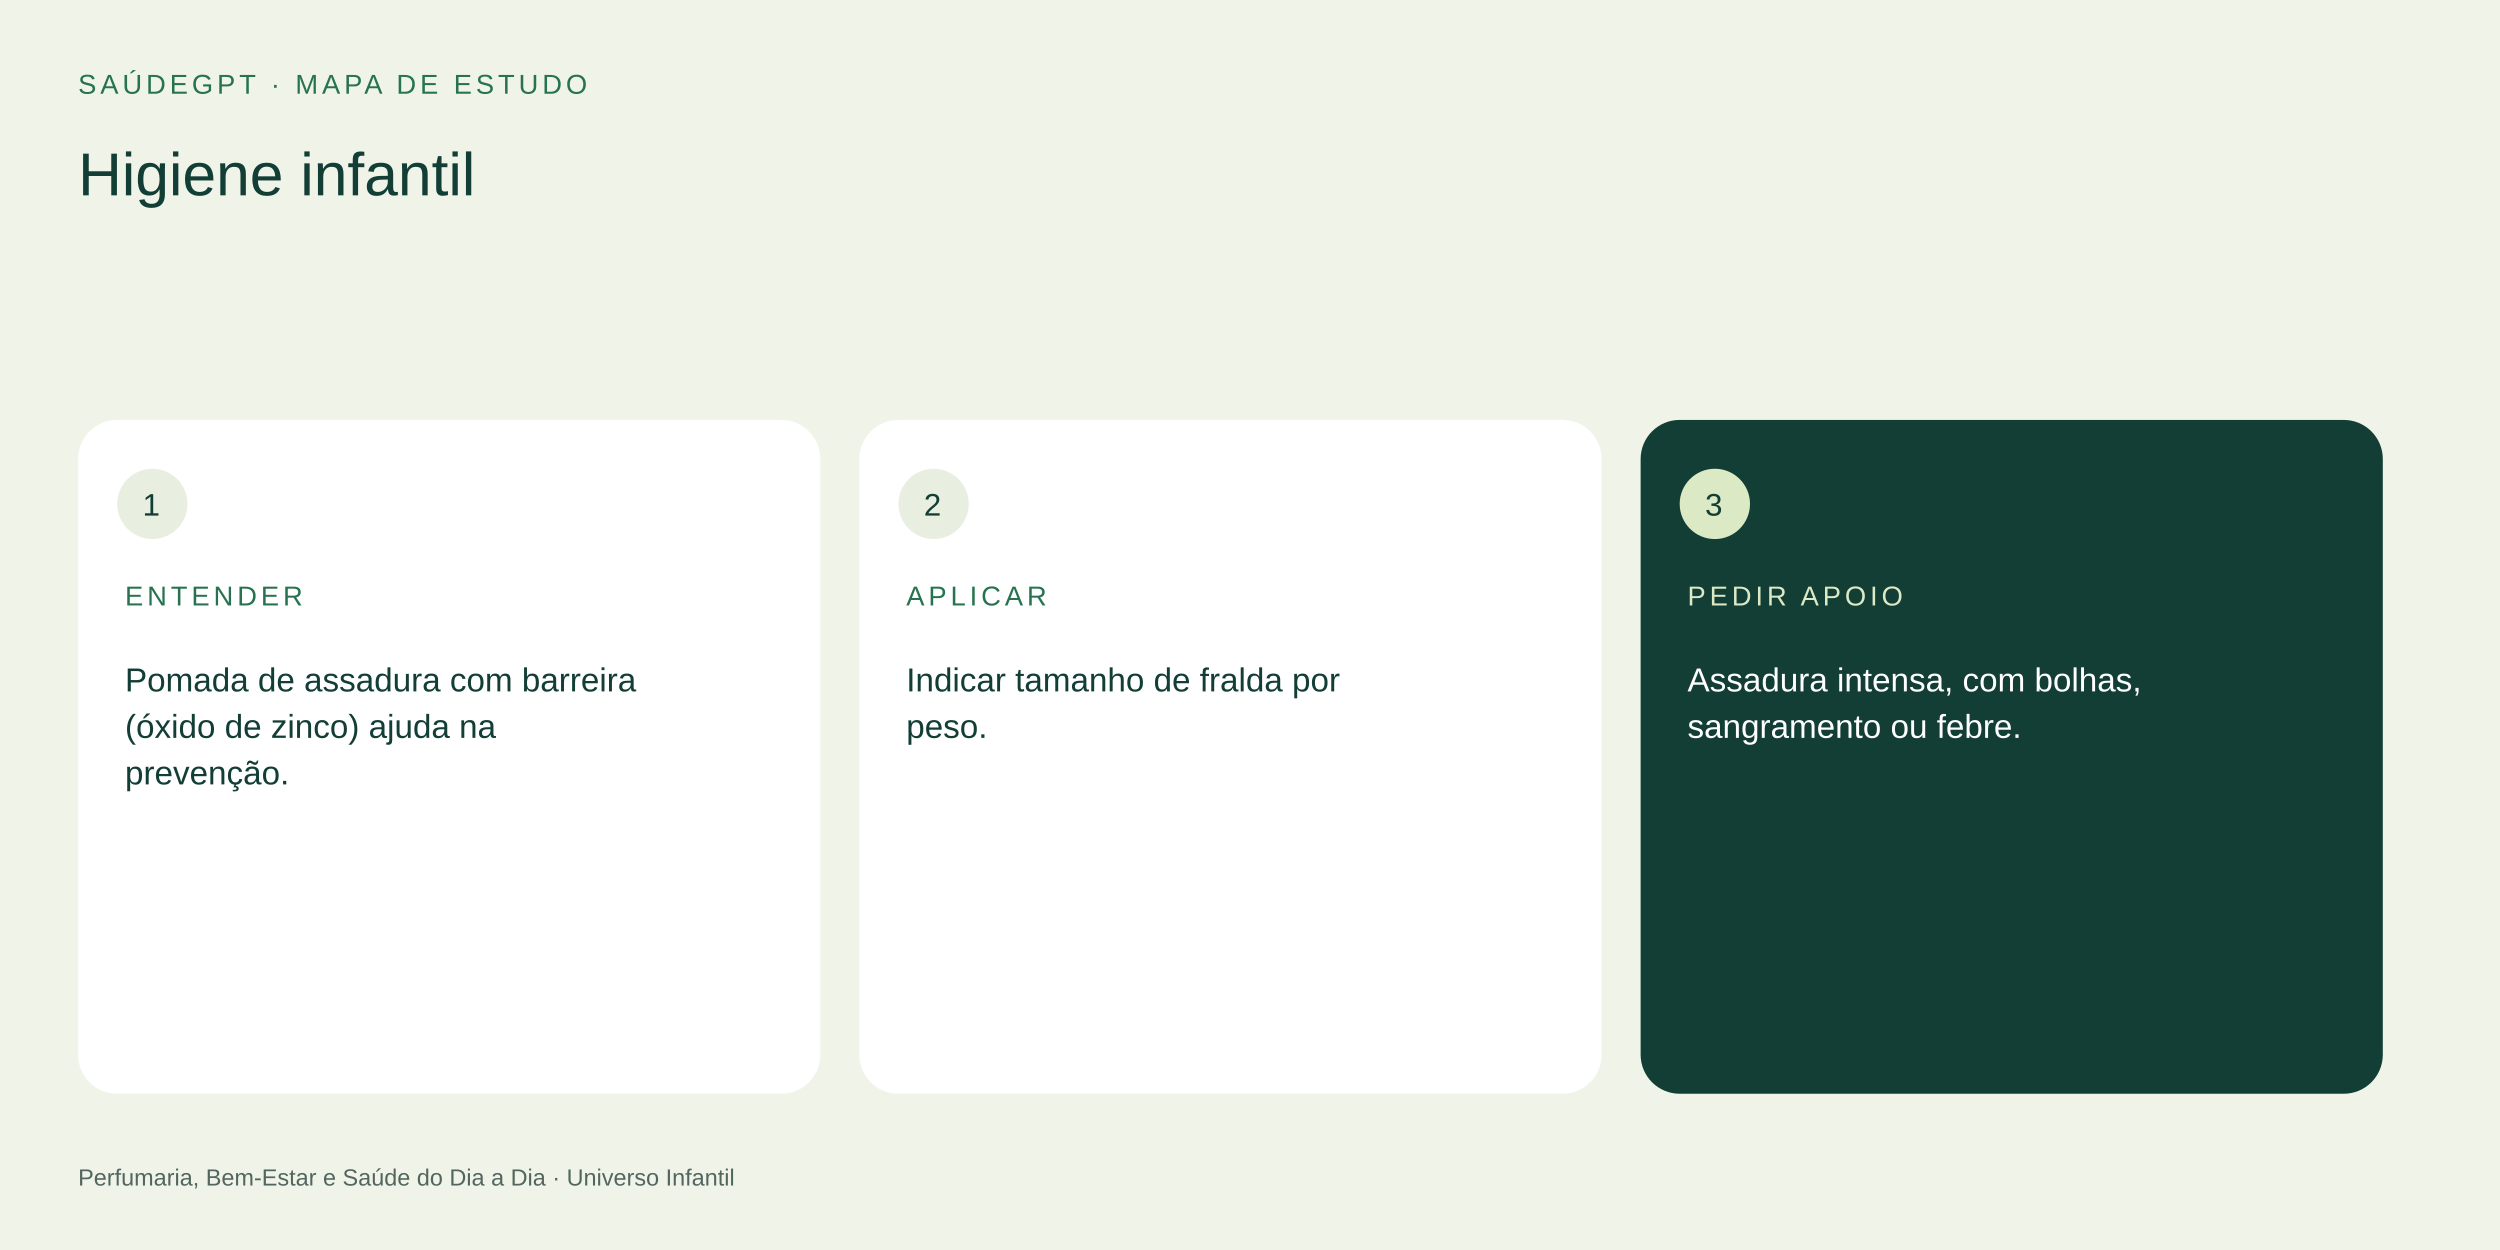
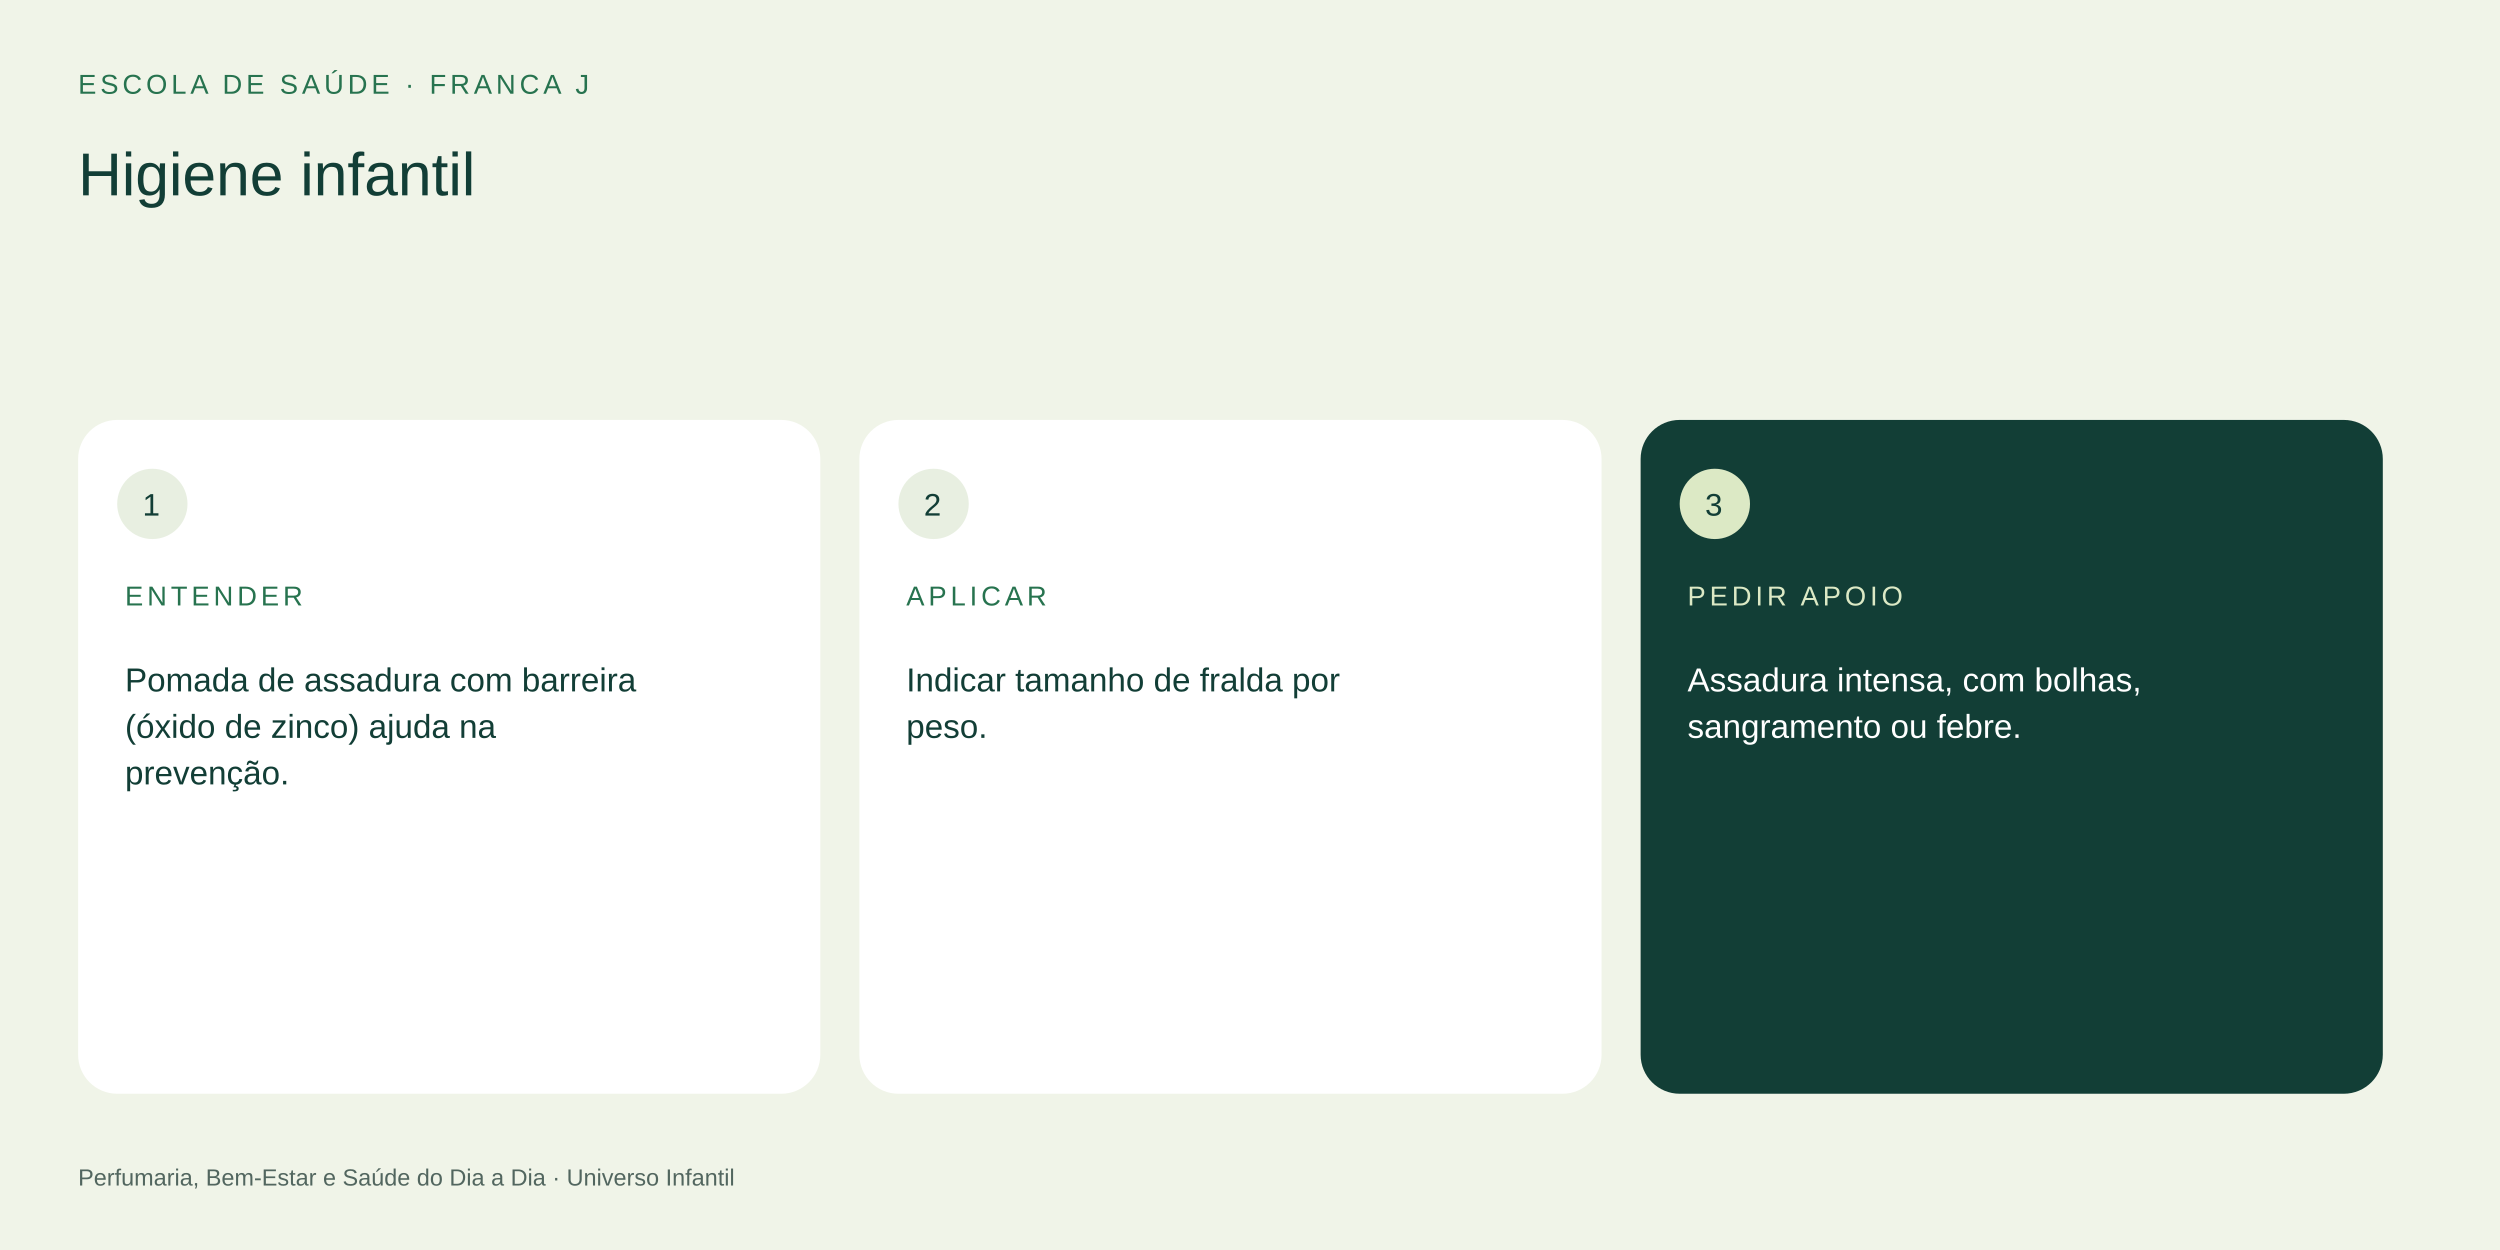
<svg xmlns="http://www.w3.org/2000/svg" width="1280" height="640" viewBox="0 0 1280 640" role="img" aria-label="Mapa de estudo: Higiene infantil">
  <rect width="1280" height="640" fill="#f0f4e8" />
  <g font-family="Arial, sans-serif">
-     <text x="40" y="48" fill="#27734f" font-size="14" letter-spacing="2">SAÚDEGPT · MAPA DE ESTUDO</text>
+     <text x="40" y="48" fill="#27734f" font-size="14" letter-spacing="2">ESCOLA DE SAÚDE · FRANCA J</text>
    <text x="40" y="100" font-size="31" fill="#123e36">Higiene infantil</text>
    <rect x="40" y="215" width="380" height="345" rx="20" fill="#ffffff" />
    <circle cx="78" cy="258" r="18" fill="#e8efe1" />
    <text x="73" y="264" font-size="16" fill="#123e36">1</text>
    <text x="64" y="310" font-size="14" letter-spacing="2" fill="#27734f">ENTENDER</text>
    <text x="64" y="354" font-size="17" fill="#123e36">Pomada de assadura com barreira</text>
    <text x="64" y="377.8" font-size="17" fill="#123e36">(óxido de zinco) ajuda na</text>
    <text x="64" y="401.6" font-size="17" fill="#123e36">prevenção.</text>
    <rect x="440" y="215" width="380" height="345" rx="20" fill="#ffffff" />
    <circle cx="478" cy="258" r="18" fill="#e8efe1" />
    <text x="473" y="264" font-size="16" fill="#123e36">2</text>
    <text x="464" y="310" font-size="14" letter-spacing="2" fill="#27734f">APLICAR</text>
    <text x="464" y="354" font-size="17" fill="#123e36">Indicar tamanho de fralda por</text>
    <text x="464" y="377.8" font-size="17" fill="#123e36">peso.</text>
    <rect x="840" y="215" width="380" height="345" rx="20" fill="#123e36" />
    <circle cx="878" cy="258" r="18" fill="#dce9c5" />
    <text x="873" y="264" font-size="16" fill="#123e36">3</text>
    <text x="864" y="310" font-size="14" letter-spacing="2" fill="#dce9c5">PEDIR APOIO</text>
    <text x="864" y="354" font-size="17" fill="#ffffff">Assadura intensa, com bolhas,</text>
    <text x="864" y="377.8" font-size="17" fill="#ffffff">sangramento ou febre.</text>
    <text x="40" y="607" fill="#52665f" font-size="12">Perfumaria, Bem-Estar e Saúde do Dia a Dia · Universo Infantil</text>
  </g>
</svg>
